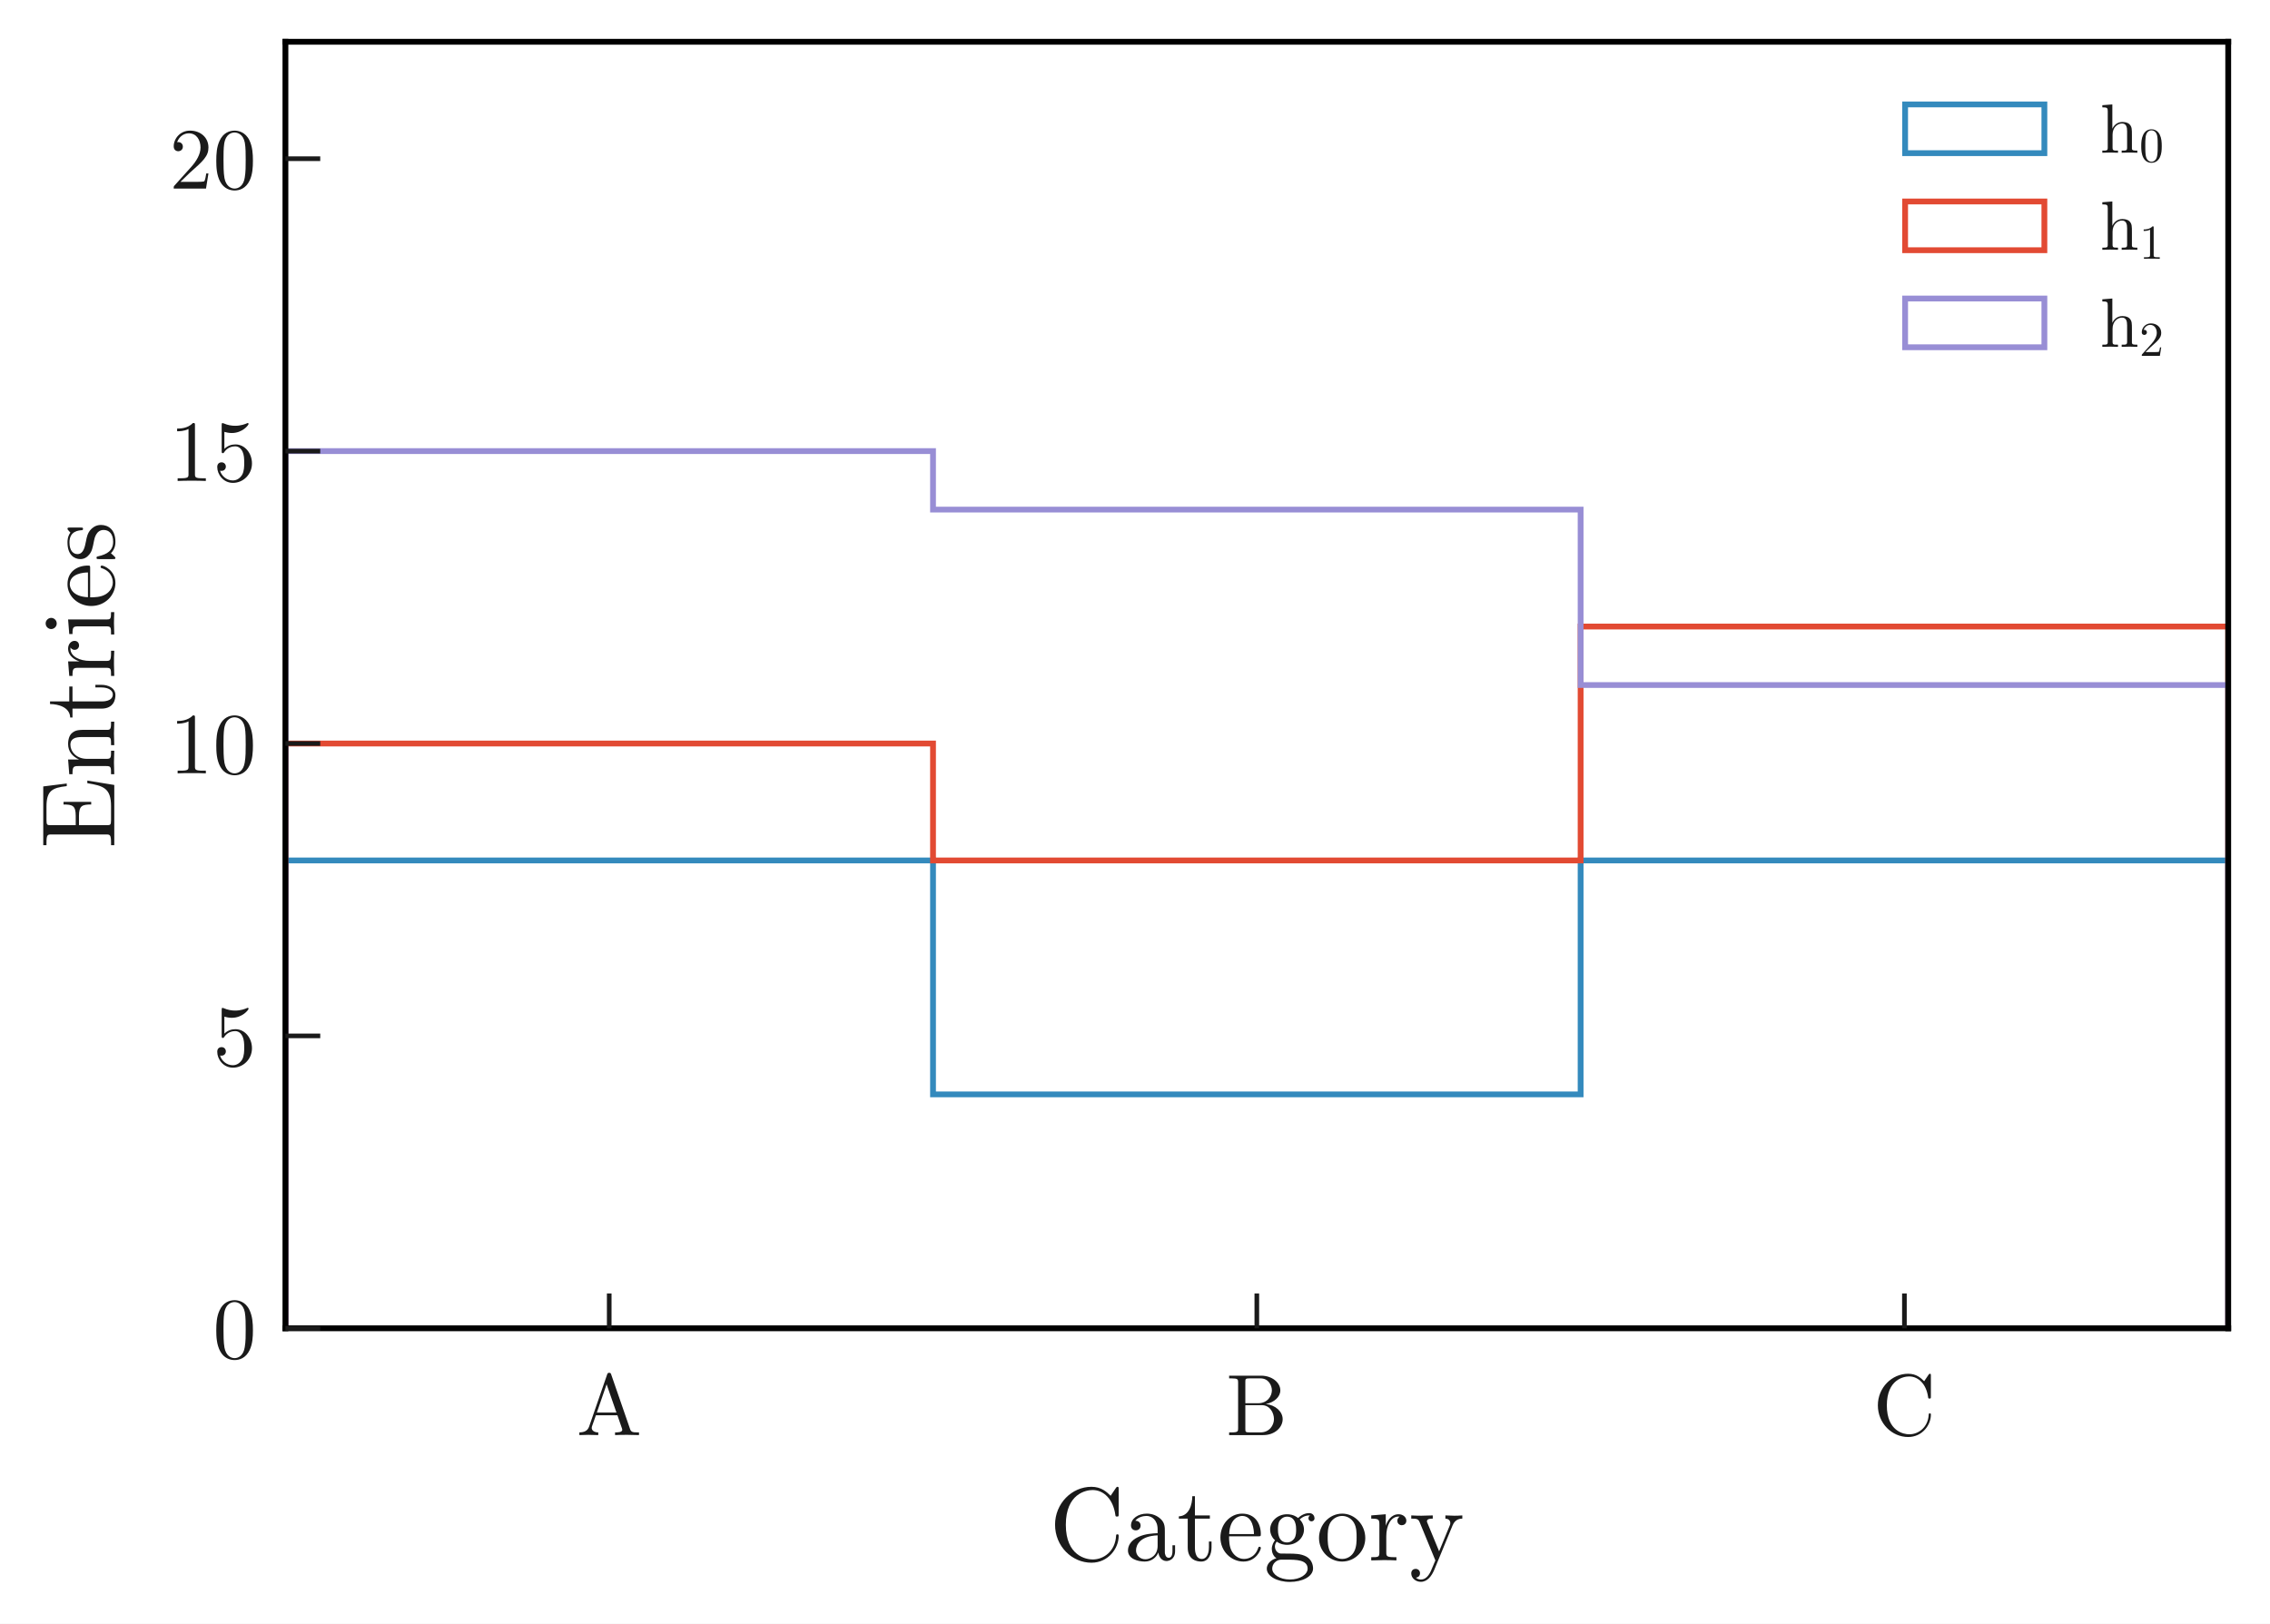
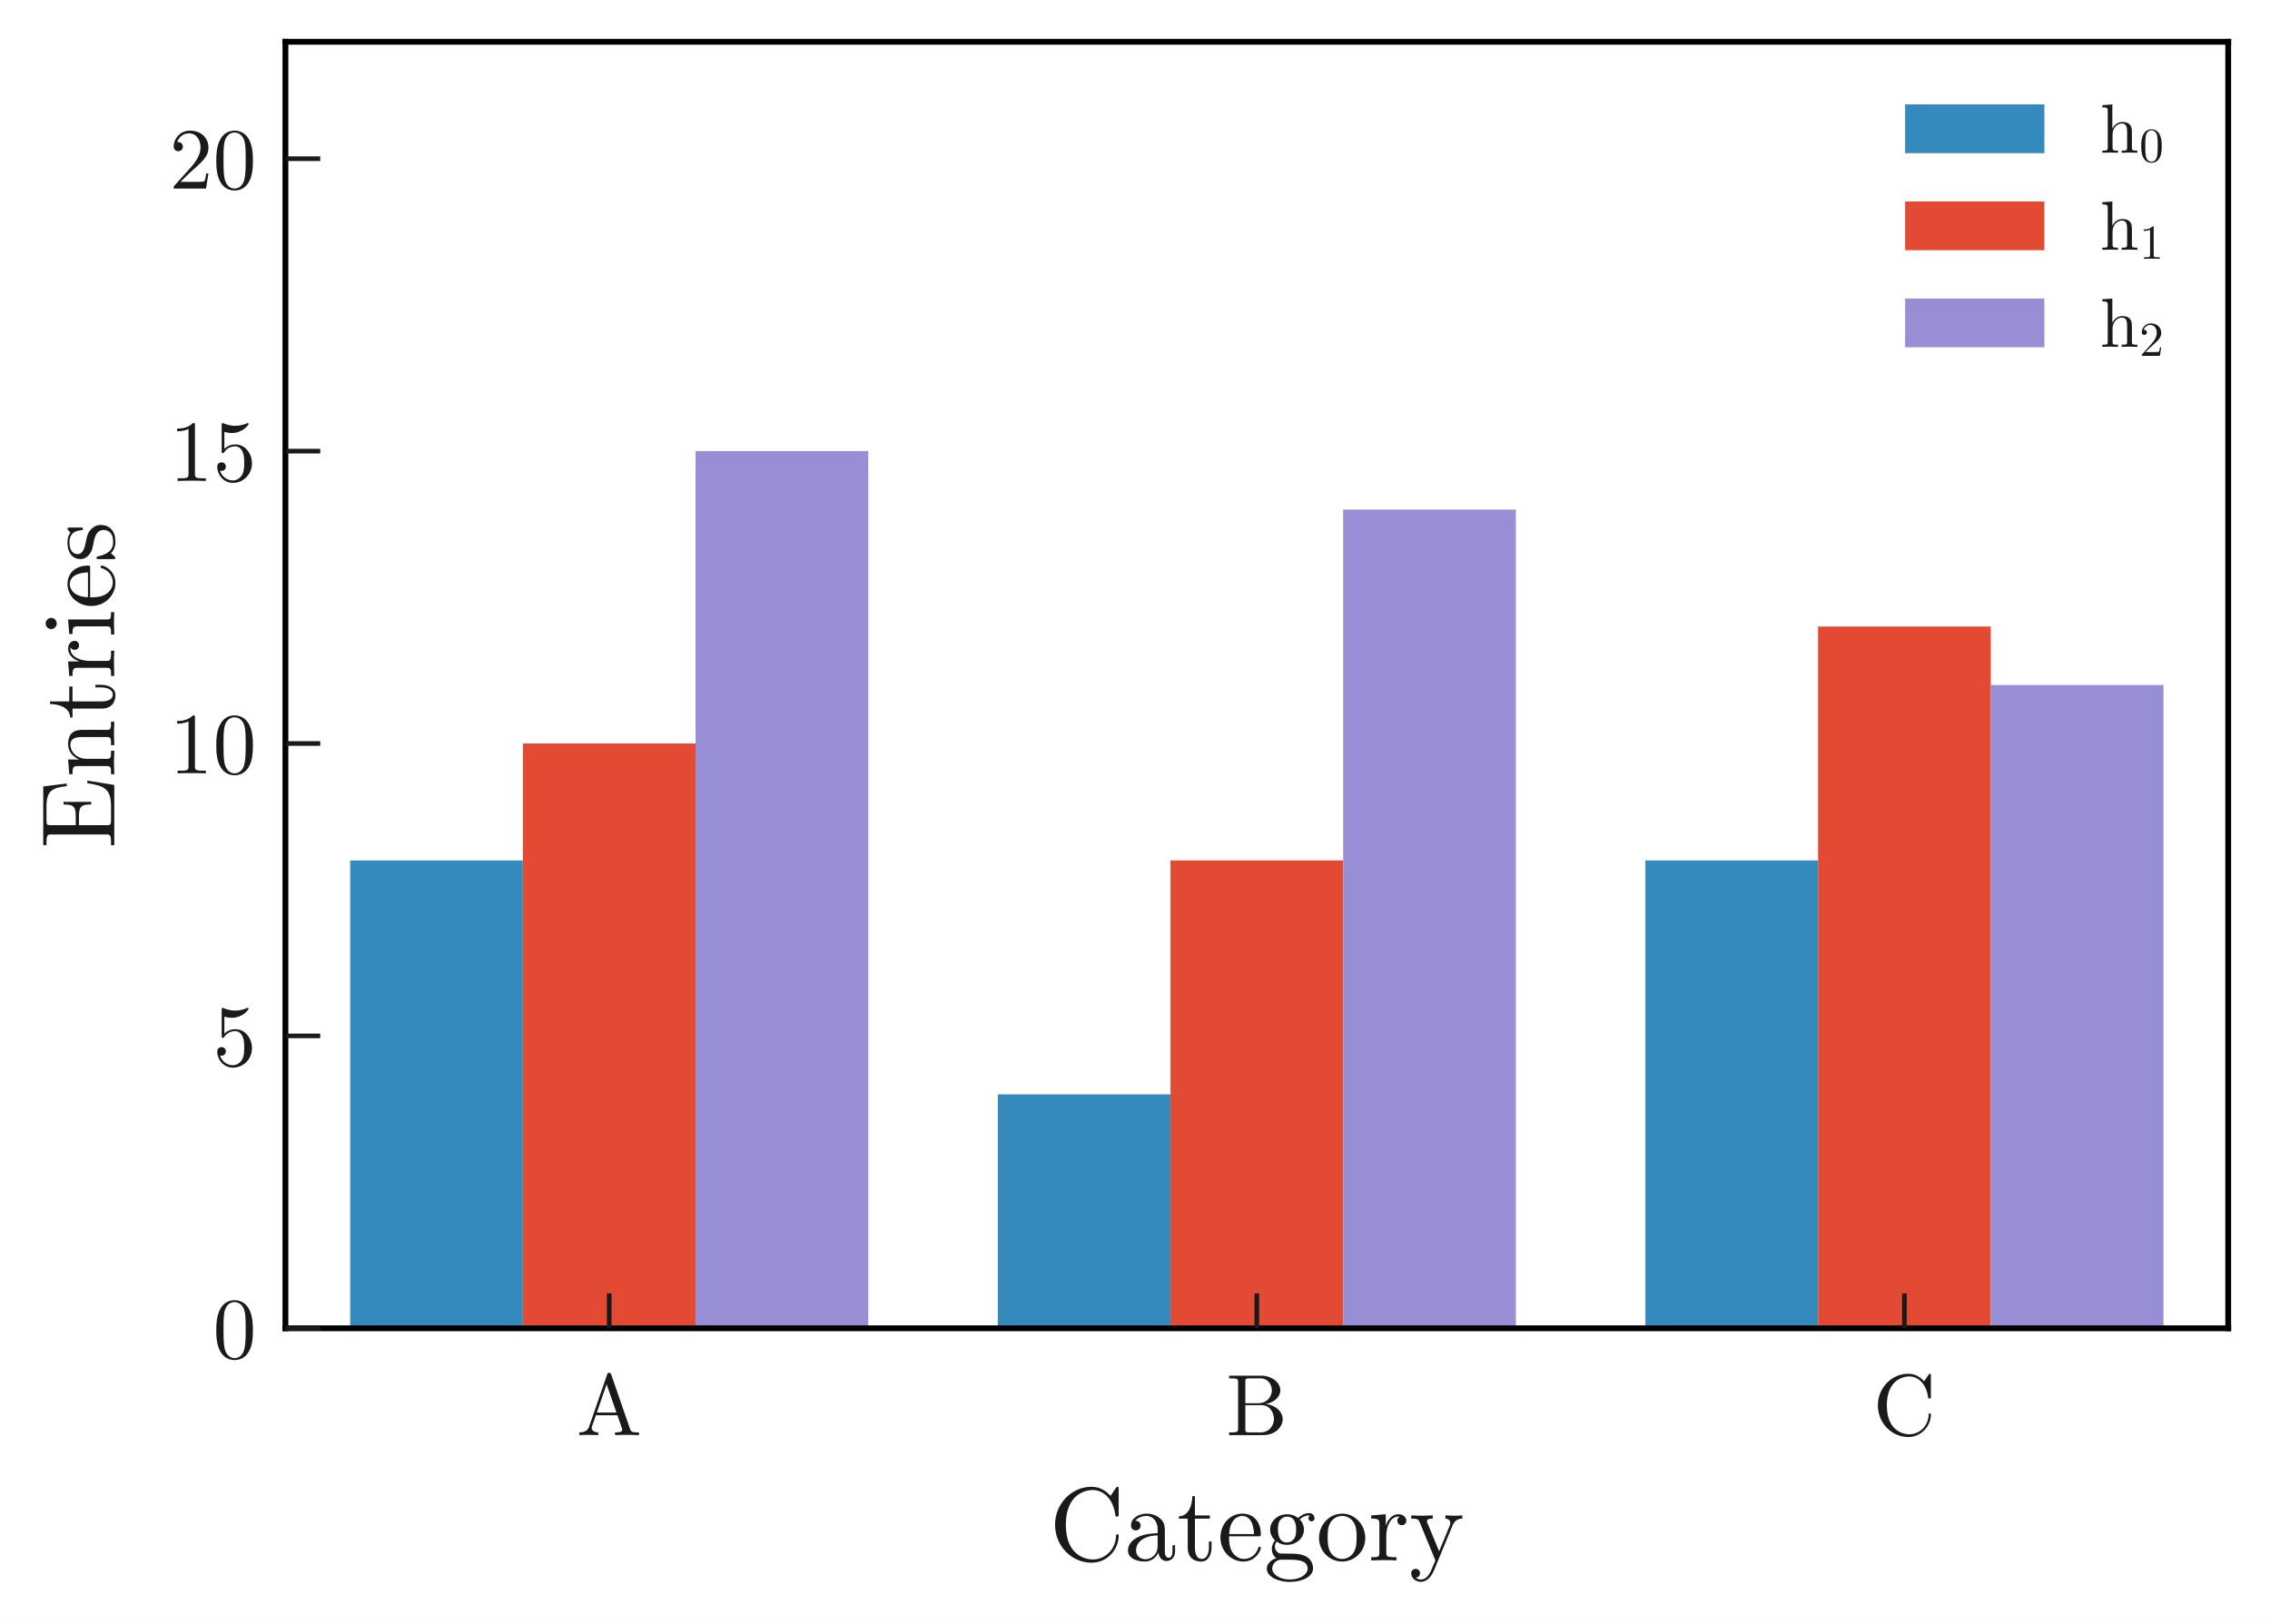
<svg xmlns="http://www.w3.org/2000/svg" xmlns:xlink="http://www.w3.org/1999/xlink" width="391.186pt" height="279.879pt" viewBox="0 0 391.186 279.879" version="1.1">
  <defs>
    <style type="text/css">*{stroke-linejoin: round; stroke-linecap: butt}</style>
  </defs>
  <g id="figure_1">
    <g id="patch_1">
      <path d="M 0 279.879  L 391.186 279.879  L 391.186 0  L 0 0  z " style="fill: #ffffff" />
    </g>
    <g id="axes_1">
      <g id="patch_2">
        <path d="M 49.186 228.96  L 383.986 228.96  L 383.986 7.2  L 49.186 7.2  z " style="fill: #ffffff" />
      </g>
      <g id="patch_3">
-         <path d="M 49.186 228.96  L 49.186 148.32  L 160.786 148.32  L 160.786 188.64  L 272.386 188.64  L 272.386 148.32  L 383.986 148.32  L 383.986 228.96  " clip-path="url(#pe55f541f38)" style="fill: none; stroke: #348abd; stroke-linejoin: miter" />
+         <path d="M 60.346 228.96  L 90.106 228.96  L 90.106 148.32  L 60.346 148.32  z " clip-path="url(#pe55f541f38)" style="fill: #348abd" />
      </g>
      <g id="patch_4">
-         <path d="M 49.186 228.96  L 49.186 128.16  L 160.786 128.16  L 160.786 148.32  L 272.386 148.32  L 272.386 108  L 383.986 108  L 383.986 228.96  " clip-path="url(#pe55f541f38)" style="fill: none; stroke: #e24a33; stroke-linejoin: miter" />
+         <path d="M 171.946 228.96  L 201.706 228.96  L 201.706 188.64  L 171.946 188.64  z " clip-path="url(#pe55f541f38)" style="fill: #348abd" />
      </g>
      <g id="patch_5">
-         <path d="M 49.186 228.96  L 49.186 77.76  L 160.786 77.76  L 160.786 87.84  L 272.386 87.84  L 272.386 118.08  L 383.986 118.08  L 383.986 228.96  " clip-path="url(#pe55f541f38)" style="fill: none; stroke: #988ed5; stroke-linejoin: miter" />
+         <path d="M 283.546 228.96  L 313.306 228.96  L 313.306 148.32  L 283.546 148.32  z " clip-path="url(#pe55f541f38)" style="fill: #348abd" />
      </g>
      <g id="patch_6">
+         <path d="M 90.106 228.96  L 119.866 228.96  L 119.866 128.16  L 90.106 128.16  z " clip-path="url(#pe55f541f38)" style="fill: #e24a33" />
+       </g>
+       <g id="patch_7">
+         <path d="M 201.706 228.96  L 231.466 228.96  L 231.466 148.32  L 201.706 148.32  z " clip-path="url(#pe55f541f38)" style="fill: #e24a33" />
+       </g>
+       <g id="patch_8">
+         <path d="M 313.306 228.96  L 343.066 228.96  L 343.066 108  L 313.306 108  z " clip-path="url(#pe55f541f38)" style="fill: #e24a33" />
+       </g>
+       <g id="patch_9">
+         <path d="M 119.866 228.96  L 149.626 228.96  L 149.626 77.76  L 119.866 77.76  z " clip-path="url(#pe55f541f38)" style="fill: #988ed5" />
+       </g>
+       <g id="patch_10">
+         <path d="M 231.466 228.96  L 261.226 228.96  L 261.226 87.84  L 231.466 87.84  z " clip-path="url(#pe55f541f38)" style="fill: #988ed5" />
+       </g>
+       <g id="patch_11">
+         <path d="M 343.066 228.96  L 372.826 228.96  L 372.826 118.08  L 343.066 118.08  z " clip-path="url(#pe55f541f38)" style="fill: #988ed5" />
+       </g>
+       <g id="patch_12">
        <path d="M 49.186 228.96  L 49.186 7.2  " style="fill: none; stroke: #000000; stroke-linejoin: miter; stroke-linecap: square" />
      </g>
-       <g id="patch_7">
+       <g id="patch_13">
        <path d="M 383.986 228.96  L 383.986 7.2  " style="fill: none; stroke: #000000; stroke-linejoin: miter; stroke-linecap: square" />
      </g>
-       <g id="patch_8">
+       <g id="patch_14">
        <path d="M 49.186 228.96  L 383.986 228.96  " style="fill: none; stroke: #000000; stroke-linejoin: miter; stroke-linecap: square" />
      </g>
-       <g id="patch_9">
+       <g id="patch_15">
        <path d="M 49.186 7.2  L 383.986 7.2  " style="fill: none; stroke: #000000; stroke-linejoin: miter; stroke-linecap: square" />
      </g>
      <g id="matplotlib.axis_1">
        <g id="xtick_1">
          <g id="line2d_1">
            <defs>
              <path id="m8dec1b3d1d" d="M 0 0  L 0 -6  " style="stroke: #1a1a1a; stroke-width: 0.8" />
            </defs>
            <g>
              <use xlink:href="#m8dec1b3d1d" x="104.986" y="228.96" style="fill: #1a1a1a; stroke: #1a1a1a; stroke-width: 0.8" />
            </g>
          </g>
          <g id="text_1">
            <g style="fill: #1a1a1a" transform="translate(99.36125 247.3709) scale(0.15 -0.15)">
              <defs>
                <path id="LatinModernMath-Regular-41" d="M 4589 0  L 4589 198  L 4474 198  C 4090 198 4000 243 3930 454  L 2547 4454  C 2515 4538 2502 4582 2400 4582  C 2298 4582 2278 4544 2246 4454  L 922 627  C 806 301 550 205 205 198  L 205 0  L 858 19  L 1594 0  L 1594 198  C 1274 198 1114 358 1114 525  C 1114 544 1120 608 1126 621  L 1421 1459  L 3002 1459  L 3341 480  C 3347 454 3360 416 3360 390  C 3360 198 3002 198 2829 198  L 2829 0  C 3059 19 3507 19 3750 19  L 4589 0  z M 2931 1658  L 1491 1658  L 2208 3738  L 2931 1658  z " transform="scale(0.015625)" />
              </defs>
              <use xlink:href="#LatinModernMath-Regular-41" />
            </g>
          </g>
        </g>
        <g id="xtick_2">
          <g id="line2d_2">
            <g>
              <use xlink:href="#m8dec1b3d1d" x="216.586" y="228.96" style="fill: #1a1a1a; stroke: #1a1a1a; stroke-width: 0.8" />
            </g>
          </g>
          <g id="text_2">
            <g style="fill: #1a1a1a" transform="translate(211.2765 247.3709) scale(0.15 -0.15)">
              <defs>
                <path id="LatinModernMath-Regular-42" d="M 4166 1171  C 4166 1728 3642 2208 2931 2285  C 3552 2406 3994 2816 3994 3290  C 3994 3846 3405 4371 2573 4371  L 230 4371  L 230 4173  L 384 4173  C 877 4173 890 4102 890 3872  L 890 499  C 890 269 877 198 384 198  L 230 198  L 230 0  L 2739 0  C 3590 0 4166 570 4166 1171  z M 3373 3290  C 3373 2880 3059 2342 2349 2342  L 1421 2342  L 1421 3917  C 1421 4128 1434 4173 1734 4173  L 2528 4173  C 3149 4173 3373 3629 3373 3290  z M 3526 1178  C 3526 723 3194 198 2534 198  L 1734 198  C 1434 198 1421 243 1421 454  L 1421 2202  L 2624 2202  C 3258 2202 3526 1606 3526 1178  z " transform="scale(0.015625)" />
              </defs>
              <use xlink:href="#LatinModernMath-Regular-42" />
            </g>
          </g>
        </g>
        <g id="xtick_3">
          <g id="line2d_3">
            <g>
              <use xlink:href="#m8dec1b3d1d" x="328.186" y="228.96" style="fill: #1a1a1a; stroke: #1a1a1a; stroke-width: 0.8" />
            </g>
          </g>
          <g id="text_3">
            <g style="fill: #1a1a1a" transform="translate(322.771 247.3709) scale(0.15 -0.15)">
              <defs>
                <path id="LatinModernMath-Regular-43" d="M 4256 1491  C 4256 1555 4256 1600 4173 1600  C 4102 1600 4102 1562 4096 1498  C 4045 582 3360 58 2662 58  C 2272 58 1018 275 1018 2182  C 1018 4096 2266 4314 2656 4314  C 3354 4314 3923 3731 4051 2797  C 4064 2707 4064 2688 4154 2688  C 4256 2688 4256 2707 4256 2842  L 4256 4358  C 4256 4467 4256 4512 4186 4512  C 4160 4512 4134 4512 4083 4435  L 3763 3962  C 3526 4192 3200 4512 2586 4512  C 1389 4512 358 3494 358 2189  C 358 864 1395 -141 2586 -141  C 3629 -141 4256 749 4256 1491  z " transform="scale(0.015625)" />
              </defs>
              <use xlink:href="#LatinModernMath-Regular-43" />
            </g>
          </g>
        </g>
        <g id="text_4">
          <g style="fill: #1a1a1a" transform="translate(180.8098 268.9719) scale(0.18 -0.18)">
            <defs>
              <path id="LatinModernMath-Regular-61" d="M 3091 570  L 3091 928  L 2931 928  L 2931 570  C 2931 198 2771 160 2701 160  C 2490 160 2464 448 2464 480  L 2464 1760  C 2464 2029 2464 2278 2234 2515  C 1984 2765 1664 2867 1357 2867  C 832 2867 390 2566 390 2144  C 390 1952 518 1843 685 1843  C 864 1843 979 1971 979 2138  C 979 2214 947 2426 653 2432  C 826 2656 1139 2726 1344 2726  C 1658 2726 2022 2477 2022 1907  L 2022 1670  C 1696 1651 1248 1632 845 1440  C 365 1222 205 890 205 608  C 205 90 826 -70 1229 -70  C 1651 -70 1946 186 2067 486  C 2093 230 2266 -38 2566 -38  C 2701 -38 3091 51 3091 570  z M 2022 896  C 2022 288 1562 70 1274 70  C 960 70 698 294 698 614  C 698 966 966 1498 2022 1536  L 2022 896  z " transform="scale(0.015625)" />
              <path id="LatinModernMath-Regular-74" d="M 2125 794  L 2125 1158  L 1965 1158  L 1965 806  C 1965 333 1773 90 1536 90  C 1107 90 1107 672 1107 781  L 1107 2560  L 2022 2560  L 2022 2758  L 1107 2758  L 1107 3936  L 947 3936  C 941 3411 749 2726 122 2701  L 122 2560  L 666 2560  L 666 794  C 666 6 1261 -70 1491 -70  C 1946 -70 2125 384 2125 794  z " transform="scale(0.015625)" />
              <path id="LatinModernMath-Regular-65" d="M 2656 762  C 2656 826 2605 838 2573 838  C 2515 838 2502 800 2490 749  C 2266 90 1690 90 1626 90  C 1306 90 1050 282 902 518  C 710 826 710 1248 710 1478  L 2496 1478  C 2637 1478 2656 1478 2656 1613  C 2656 2246 2310 2867 1510 2867  C 768 2867 179 2208 179 1408  C 179 550 851 -70 1587 -70  C 2368 -70 2656 640 2656 762  z M 2234 1613  L 717 1613  C 755 2566 1293 2726 1510 2726  C 2170 2726 2234 1862 2234 1613  z " transform="scale(0.015625)" />
              <path id="LatinModernMath-Regular-67" d="M 3104 2586  C 3104 2694 3027 2899 2778 2899  C 2650 2899 2368 2861 2099 2598  C 1830 2810 1562 2829 1421 2829  C 826 2829 384 2387 384 1894  C 384 1613 525 1370 685 1235  C 602 1139 486 928 486 704  C 486 506 570 262 768 134  C 384 26 179 -250 179 -506  C 179 -966 813 -1318 1594 -1318  C 2349 -1318 3014 -992 3014 -493  C 3014 -269 2925 58 2598 237  C 2259 416 1888 416 1498 416  C 1338 416 1062 416 1018 422  C 813 448 678 646 678 851  C 678 877 678 1024 787 1152  C 1037 973 1299 954 1421 954  C 2016 954 2458 1395 2458 1888  C 2458 2125 2355 2362 2195 2509  C 2426 2726 2656 2758 2771 2758  C 2771 2758 2816 2758 2835 2752  C 2765 2726 2733 2656 2733 2579  C 2733 2470 2816 2394 2918 2394  C 2982 2394 3104 2438 3104 2586  z M 1978 1894  C 1978 1722 1971 1517 1875 1357  C 1824 1280 1677 1101 1421 1101  C 864 1101 864 1741 864 1888  C 864 2061 870 2266 966 2426  C 1018 2502 1165 2682 1421 2682  C 1978 2682 1978 2042 1978 1894  z M 2682 -506  C 2682 -851 2227 -1171 1600 -1171  C 954 -1171 512 -845 512 -506  C 512 -211 755 26 1037 45  L 1414 45  C 1965 45 2682 45 2682 -506  z " transform="scale(0.015625)" />
              <path id="LatinModernMath-Regular-6f" d="M 3014 1370  C 3014 2189 2374 2867 1600 2867  C 800 2867 179 2170 179 1370  C 179 544 845 -70 1594 -70  C 2368 -70 3014 557 3014 1370  z M 2483 1421  C 2483 1190 2483 845 2342 563  C 2202 275 1920 90 1600 90  C 1325 90 1043 224 870 518  C 710 800 710 1190 710 1421  C 710 1670 710 2016 864 2298  C 1037 2592 1338 2726 1594 2726  C 1875 2726 2150 2586 2317 2310  C 2483 2035 2483 1664 2483 1421  z " transform="scale(0.015625)" />
              <path id="LatinModernMath-Regular-72" d="M 2330 2438  C 2330 2643 2131 2829 1856 2829  C 1389 2829 1158 2400 1069 2125  L 1069 2829  L 179 2758  L 179 2560  C 627 2560 678 2515 678 2202  L 678 486  C 678 198 608 198 179 198  L 179 0  L 909 19  C 1165 19 1466 19 1722 0  L 1722 198  L 1587 198  C 1114 198 1101 269 1101 499  L 1101 1485  C 1101 2118 1370 2688 1856 2688  C 1901 2688 1914 2688 1926 2682  C 1907 2675 1779 2598 1779 2432  C 1779 2253 1914 2157 2054 2157  C 2170 2157 2330 2234 2330 2438  z " transform="scale(0.015625)" />
              <path id="LatinModernMath-Regular-79" d="M 3251 2560  L 3251 2758  C 3104 2746 2918 2739 2771 2739  L 2214 2758  L 2214 2560  C 2413 2554 2515 2445 2515 2285  C 2515 2221 2509 2208 2477 2131  L 1830 557  L 1120 2278  C 1094 2342 1082 2368 1082 2394  C 1082 2560 1318 2560 1440 2560  L 1440 2758  L 742 2739  C 570 2739 314 2746 122 2758  L 122 2560  C 429 2560 550 2560 640 2336  L 1600 0  L 1440 -378  C 1299 -730 1120 -1171 710 -1171  C 678 -1171 531 -1171 410 -1056  C 608 -1030 659 -890 659 -787  C 659 -621 538 -518 390 -518  C 262 -518 122 -602 122 -794  C 122 -1082 390 -1312 710 -1312  C 1114 -1312 1376 -947 1530 -582  L 2656 2150  C 2822 2554 3149 2560 3251 2560  z " transform="scale(0.015625)" />
            </defs>
            <use xlink:href="#LatinModernMath-Regular-43" />
            <use xlink:href="#LatinModernMath-Regular-61" x="72.2" />
            <use xlink:href="#LatinModernMath-Regular-74" x="122.2" />
            <use xlink:href="#LatinModernMath-Regular-65" x="161.1" />
            <use xlink:href="#LatinModernMath-Regular-67" x="205.5" />
            <use xlink:href="#LatinModernMath-Regular-6f" x="255.5" />
            <use xlink:href="#LatinModernMath-Regular-72" x="305.5" />
            <use xlink:href="#LatinModernMath-Regular-79" x="344.7" />
          </g>
        </g>
      </g>
      <g id="matplotlib.axis_2">
        <g id="ytick_1">
          <g id="line2d_4">
            <defs>
              <path id="mc947610920" d="M 0 0  L 6 0  " style="stroke: #1a1a1a; stroke-width: 0.8" />
            </defs>
            <g>
              <use xlink:href="#mc947610920" x="49.186" y="228.96" style="fill: #1a1a1a; stroke: #1a1a1a; stroke-width: 0.8" />
            </g>
          </g>
          <g id="text_5">
            <g style="fill: #1a1a1a" transform="translate(36.68625 234.1655) scale(0.15 -0.15)">
              <defs>
                <path id="LatinModernMath-Regular-30" d="M 2944 2048  C 2944 2560 2912 3072 2688 3546  C 2394 4160 1869 4262 1600 4262  C 1216 4262 749 4096 486 3501  C 282 3059 250 2560 250 2048  C 250 1568 275 992 538 506  C 813 -13 1280 -141 1594 -141  C 1939 -141 2426 -6 2707 602  C 2912 1043 2944 1542 2944 2048  z M 2413 2125  C 2413 1645 2413 1210 2342 800  C 2246 192 1882 0 1594 0  C 1344 0 966 160 851 774  C 781 1158 781 1747 781 2125  C 781 2534 781 2957 832 3302  C 954 4064 1434 4122 1594 4122  C 1805 4122 2227 4006 2349 3373  C 2413 3014 2413 2528 2413 2125  z " transform="scale(0.015625)" />
              </defs>
              <use xlink:href="#LatinModernMath-Regular-30" transform="translate(0 0.40625)" />
            </g>
          </g>
        </g>
        <g id="ytick_2">
          <g id="line2d_5">
            <g>
              <use xlink:href="#mc947610920" x="49.186" y="178.56" style="fill: #1a1a1a; stroke: #1a1a1a; stroke-width: 0.8" />
            </g>
          </g>
          <g id="text_6">
            <g style="fill: #1a1a1a" transform="translate(36.68625 183.7655) scale(0.15 -0.15)">
              <defs>
                <path id="LatinModernMath-Regular-35" d="M 2874 1286  C 2874 2048 2349 2688 1658 2688  C 1350 2688 1075 2586 845 2362  L 845 3610  C 973 3571 1184 3526 1389 3526  C 2176 3526 2624 4109 2624 4192  C 2624 4230 2605 4262 2560 4262  C 2560 4262 2541 4262 2509 4243  C 2381 4186 2067 4058 1638 4058  C 1382 4058 1088 4102 787 4237  C 736 4256 710 4256 710 4256  C 646 4256 646 4205 646 4102  L 646 2208  C 646 2093 646 2042 736 2042  C 781 2042 794 2061 819 2099  C 890 2202 1126 2547 1645 2547  C 1978 2547 2138 2253 2189 2138  C 2291 1901 2304 1651 2304 1331  C 2304 1107 2304 723 2150 454  C 1997 205 1760 38 1466 38  C 998 38 634 378 525 755  C 544 749 563 742 634 742  C 845 742 954 902 954 1056  C 954 1210 845 1370 634 1370  C 544 1370 320 1325 320 1030  C 320 480 762 -141 1478 -141  C 2221 -141 2874 474 2874 1286  z " transform="scale(0.015625)" />
              </defs>
              <use xlink:href="#LatinModernMath-Regular-35" transform="translate(0 0.40625)" />
            </g>
          </g>
        </g>
        <g id="ytick_3">
          <g id="line2d_6">
            <g>
              <use xlink:href="#mc947610920" x="49.186" y="128.16" style="fill: #1a1a1a; stroke: #1a1a1a; stroke-width: 0.8" />
            </g>
          </g>
          <g id="text_7">
            <g style="fill: #1a1a1a" transform="translate(29.18625 133.3655) scale(0.15 -0.15)">
              <defs>
                <path id="LatinModernMath-Regular-31" d="M 2682 0  L 2682 198  L 2477 198  C 1901 198 1882 269 1882 506  L 1882 4096  C 1882 4250 1882 4262 1734 4262  C 1338 3853 774 3853 570 3853  L 570 3654  C 698 3654 1075 3654 1408 3821  L 1408 506  C 1408 275 1389 198 813 198  L 608 198  L 608 0  C 832 19 1389 19 1645 19  C 1901 19 2458 19 2682 0  z " transform="scale(0.015625)" />
              </defs>
              <use xlink:href="#LatinModernMath-Regular-31" transform="translate(0 0.40625)" />
              <use xlink:href="#LatinModernMath-Regular-30" transform="translate(49.99999 0.40625)" />
            </g>
          </g>
        </g>
        <g id="ytick_4">
          <g id="line2d_7">
            <g>
              <use xlink:href="#mc947610920" x="49.186" y="77.76" style="fill: #1a1a1a; stroke: #1a1a1a; stroke-width: 0.8" />
            </g>
          </g>
          <g id="text_8">
            <g style="fill: #1a1a1a" transform="translate(29.18625 82.96547) scale(0.15 -0.15)">
              <use xlink:href="#LatinModernMath-Regular-31" transform="translate(0 0.40625)" />
              <use xlink:href="#LatinModernMath-Regular-35" transform="translate(49.99999 0.40625)" />
            </g>
          </g>
        </g>
        <g id="ytick_5">
          <g id="line2d_8">
            <g>
              <use xlink:href="#mc947610920" x="49.186" y="27.36" style="fill: #1a1a1a; stroke: #1a1a1a; stroke-width: 0.8" />
            </g>
          </g>
          <g id="text_9">
            <g style="fill: #1a1a1a" transform="translate(29.18625 32.56547) scale(0.15 -0.15)">
              <defs>
                <path id="LatinModernMath-Regular-32" d="M 2874 1114  L 2714 1114  C 2682 922 2637 640 2573 544  C 2528 493 2106 493 1965 493  L 813 493  L 1491 1152  C 2490 2035 2874 2381 2874 3021  C 2874 3750 2298 4262 1517 4262  C 794 4262 320 3674 320 3104  C 320 2746 640 2746 659 2746  C 768 2746 992 2822 992 3085  C 992 3251 877 3418 653 3418  C 602 3418 589 3418 570 3411  C 717 3827 1062 4064 1434 4064  C 2016 4064 2291 3546 2291 3021  C 2291 2509 1971 2003 1619 1606  L 390 237  C 320 166 320 154 320 0  L 2694 0  L 2874 1114  z " transform="scale(0.015625)" />
              </defs>
              <use xlink:href="#LatinModernMath-Regular-32" transform="translate(0 0.40625)" />
              <use xlink:href="#LatinModernMath-Regular-30" transform="translate(49.99999 0.40625)" />
            </g>
          </g>
        </g>
        <g id="text_10">
          <g style="fill: #1a1a1a" transform="translate(19.69312 146.2866) rotate(-90) scale(0.18 -0.18)">
            <defs>
              <path id="LatinModernMath-Regular-45" d="M 4173 1651  L 4013 1651  C 3853 666 3706 198 2605 198  L 1754 198  C 1453 198 1440 243 1440 454  L 1440 2163  L 2016 2163  C 2637 2163 2707 1958 2707 1414  L 2867 1414  L 2867 3110  L 2707 3110  C 2707 2560 2637 2362 2016 2362  L 1440 2362  L 1440 3898  C 1440 4109 1453 4154 1754 4154  L 2579 4154  C 3558 4154 3731 3802 3834 2912  L 3994 2912  L 3814 4352  L 211 4352  L 211 4154  L 365 4154  C 858 4154 870 4083 870 3853  L 870 499  C 870 269 858 198 365 198  L 211 198  L 211 0  L 3904 0  L 4173 1651  z " transform="scale(0.015625)" />
              <path id="LatinModernMath-Regular-6e" d="M 3424 0  L 3424 198  C 3091 198 2931 198 2925 390  L 2925 1613  C 2925 2163 2925 2362 2726 2592  C 2637 2701 2426 2829 2054 2829  C 1587 2829 1286 2554 1107 2157  L 1107 2829  L 205 2758  L 205 2560  C 653 2560 704 2515 704 2202  L 704 486  C 704 198 634 198 205 198  L 205 0  L 928 19  L 1645 0  L 1645 198  C 1216 198 1146 198 1146 486  L 1146 1664  C 1146 2330 1600 2688 2010 2688  C 2413 2688 2483 2342 2483 1978  L 2483 486  C 2483 198 2413 198 1984 198  L 1984 0  L 2707 19  L 3424 0  z " transform="scale(0.015625)" />
              <path id="LatinModernMath-Regular-69" d="M 1581 0  L 1581 198  C 1158 198 1133 230 1133 480  L 1133 2829  L 237 2758  L 237 2560  C 653 2560 710 2522 710 2208  L 710 486  C 710 198 640 198 211 198  L 211 0  L 915 19  C 1139 19 1363 6 1581 0  z M 1229 3866  C 1229 4038 1082 4205 890 4205  C 672 4205 544 4026 544 3866  C 544 3693 691 3526 883 3526  C 1101 3526 1229 3706 1229 3866  z " transform="scale(0.015625)" />
              <path id="LatinModernMath-Regular-73" d="M 2304 819  C 2304 1158 2112 1350 2035 1427  C 1824 1632 1574 1683 1306 1734  C 947 1805 518 1888 518 2259  C 518 2483 685 2746 1235 2746  C 1939 2746 1971 2170 1984 1971  C 1990 1914 2061 1914 2061 1914  C 2144 1914 2144 1946 2144 2067  L 2144 2714  C 2144 2822 2144 2867 2074 2867  C 2042 2867 2029 2867 1946 2790  C 1926 2765 1862 2707 1837 2688  C 1594 2867 1331 2867 1235 2867  C 454 2867 211 2438 211 2080  C 211 1856 314 1677 486 1536  C 691 1370 870 1331 1331 1242  C 1472 1216 1997 1114 1997 653  C 1997 326 1773 70 1274 70  C 736 70 506 435 384 979  C 365 1062 358 1088 294 1088  C 211 1088 211 1043 211 928  L 211 83  C 211 -26 211 -70 282 -70  C 314 -70 320 -64 442 58  C 454 70 454 83 570 205  C 851 -64 1139 -70 1274 -70  C 2010 -70 2304 358 2304 819  z " transform="scale(0.015625)" />
            </defs>
            <use xlink:href="#LatinModernMath-Regular-45" />
            <use xlink:href="#LatinModernMath-Regular-6e" x="68.1" />
            <use xlink:href="#LatinModernMath-Regular-74" x="123.7" />
            <use xlink:href="#LatinModernMath-Regular-72" x="162.6" />
            <use xlink:href="#LatinModernMath-Regular-69" x="201.8" />
            <use xlink:href="#LatinModernMath-Regular-65" x="229.6" />
            <use xlink:href="#LatinModernMath-Regular-73" x="274" />
          </g>
        </g>
      </g>
      <g id="legend_1">
-         <g id="patch_10">
-           <path d="M 328.306 26.4  L 352.306 26.4  L 352.306 18  L 328.306 18  L 328.306 26.4  z " style="fill: none; stroke: #348abd; stroke-linejoin: miter" />
+         <g id="patch_16">
+           <path d="M 328.306 26.4  L 352.306 26.4  L 352.306 18  L 328.306 18  z " style="fill: #348abd" />
        </g>
        <g id="text_11">
          <g style="fill: #1a1a1a" transform="translate(361.9062 26.4) scale(0.12 -0.12)">
            <defs>
              <path id="LatinModernMath-Regular-68" d="M 3424 0  L 3424 198  C 3091 198 2931 198 2925 390  L 2925 1613  C 2925 2163 2925 2362 2726 2592  C 2637 2701 2426 2829 2054 2829  C 1517 2829 1235 2445 1133 2214  L 1126 2214  L 1126 4442  L 205 4371  L 205 4173  C 653 4173 704 4128 704 3814  L 704 486  C 704 198 634 198 205 198  L 205 0  L 928 19  L 1645 0  L 1645 198  C 1216 198 1146 198 1146 486  L 1146 1664  C 1146 2330 1600 2688 2010 2688  C 2413 2688 2483 2342 2483 1978  L 2483 486  C 2483 198 2413 198 1984 198  L 1984 0  L 2707 19  L 3424 0  z " transform="scale(0.015625)" />
            </defs>
            <use xlink:href="#LatinModernMath-Regular-68" transform="translate(0 0.59375)" />
            <use xlink:href="#LatinModernMath-Regular-30" transform="translate(56.35413 -12.33437) scale(0.7)" />
          </g>
        </g>
-         <g id="patch_11">
-           <path d="M 328.306 43.129  L 352.306 43.129  L 352.306 34.729  L 328.306 34.729  L 328.306 43.129  z " style="fill: none; stroke: #e24a33; stroke-linejoin: miter" />
+         <g id="patch_17">
+           <path d="M 328.306 43.129  L 352.306 43.129  L 352.306 34.729  L 328.306 34.729  z " style="fill: #e24a33" />
        </g>
        <g id="text_12">
          <g style="fill: #1a1a1a" transform="translate(361.9062 43.12875) scale(0.12 -0.12)">
            <use xlink:href="#LatinModernMath-Regular-68" transform="translate(0 0.59375)" />
            <use xlink:href="#LatinModernMath-Regular-31" transform="translate(56.35413 -12.33437) scale(0.7)" />
          </g>
        </g>
-         <g id="patch_12">
-           <path d="M 328.306 59.858  L 352.306 59.858  L 352.306 51.458  L 328.306 51.458  L 328.306 59.858  z " style="fill: none; stroke: #988ed5; stroke-linejoin: miter" />
+         <g id="patch_18">
+           <path d="M 328.306 59.858  L 352.306 59.858  L 352.306 51.458  L 328.306 51.458  z " style="fill: #988ed5" />
        </g>
        <g id="text_13">
          <g style="fill: #1a1a1a" transform="translate(361.9062 59.8575) scale(0.12 -0.12)">
            <use xlink:href="#LatinModernMath-Regular-68" transform="translate(0 0.59375)" />
            <use xlink:href="#LatinModernMath-Regular-32" transform="translate(56.35413 -12.33437) scale(0.7)" />
          </g>
        </g>
      </g>
    </g>
  </g>
  <defs>
    <clipPath id="pe55f541f38">
      <rect x="49.186" y="7.2" width="334.8" height="221.76" />
    </clipPath>
  </defs>
</svg>
